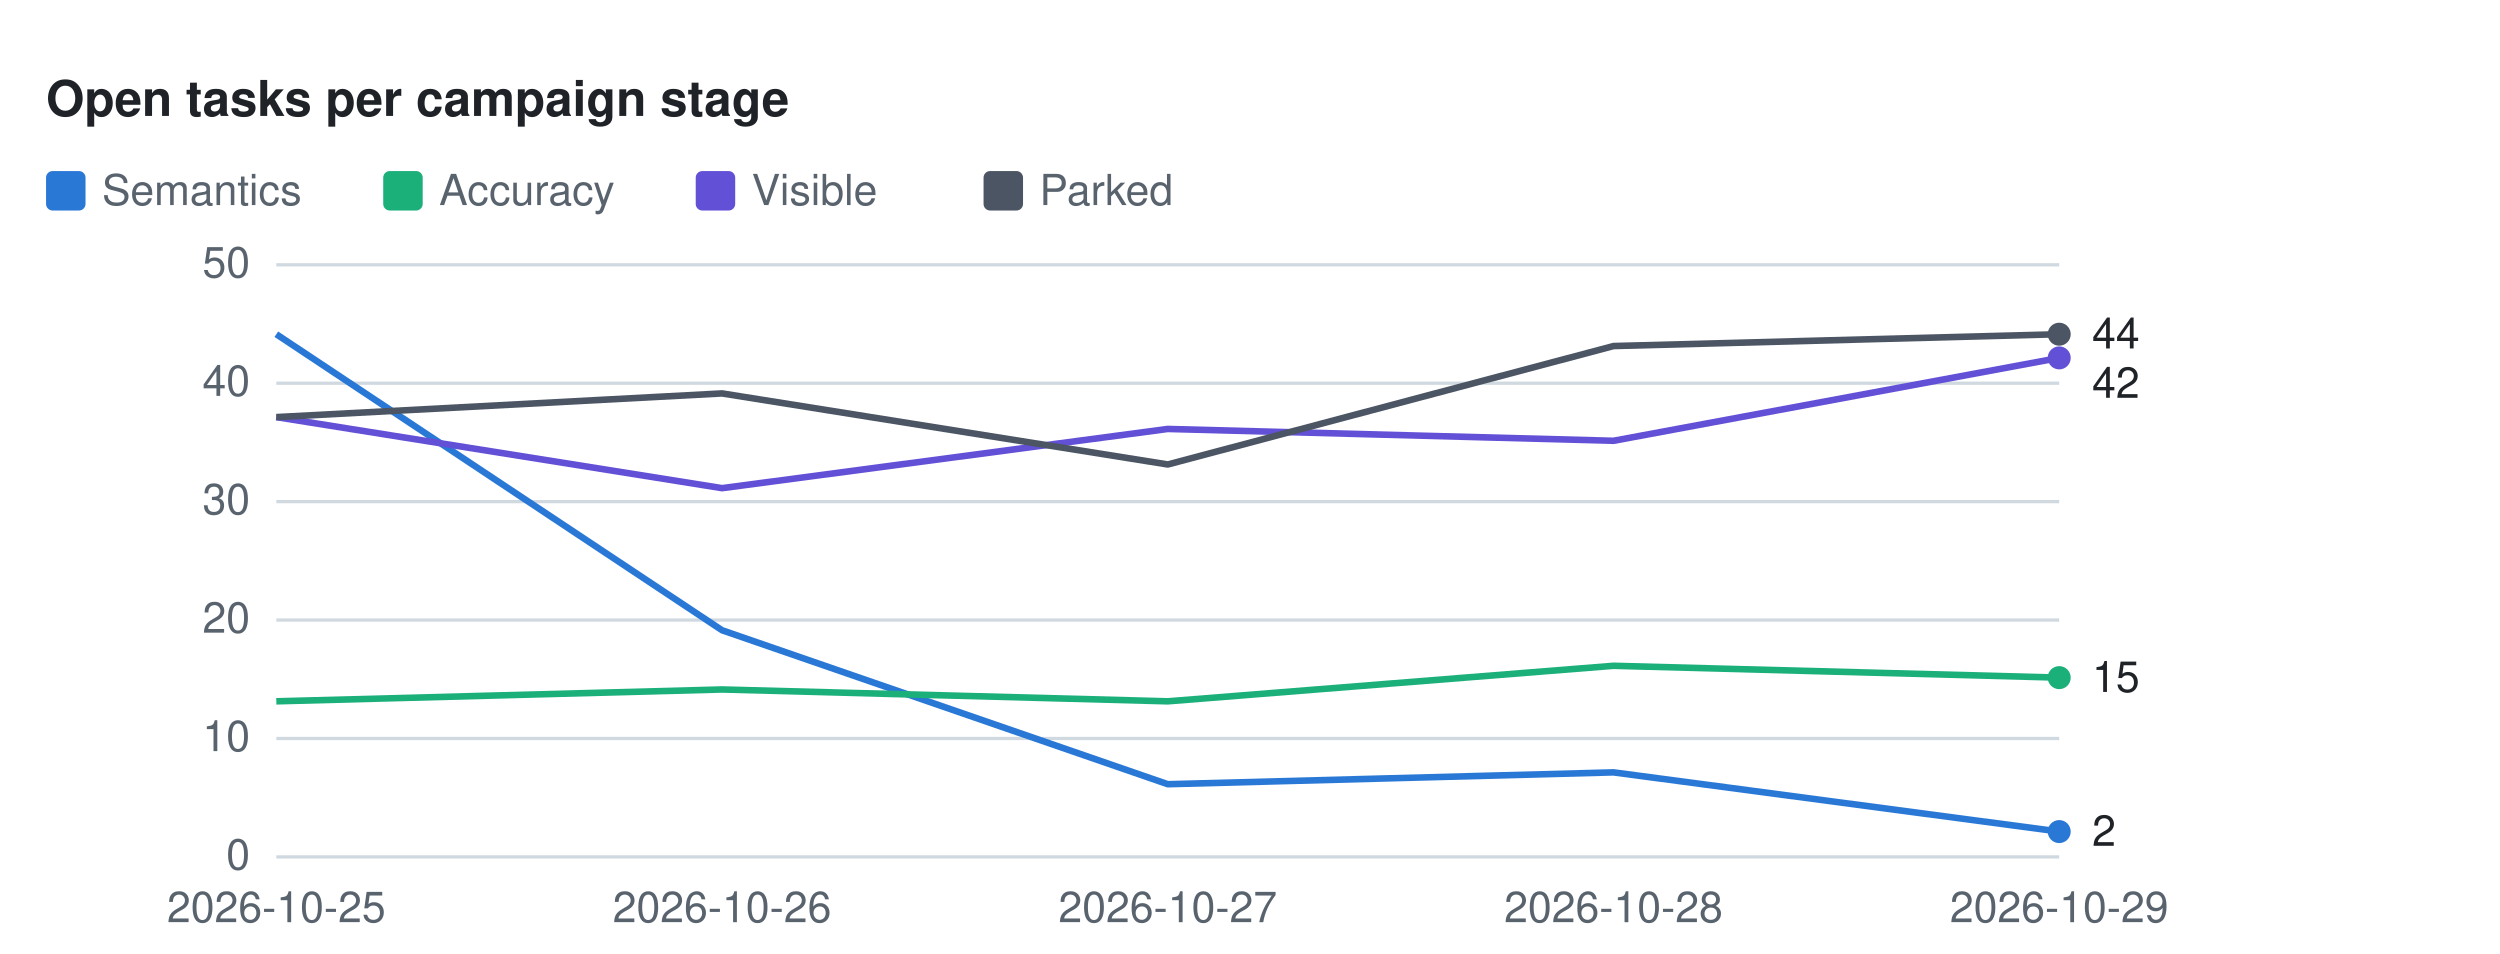
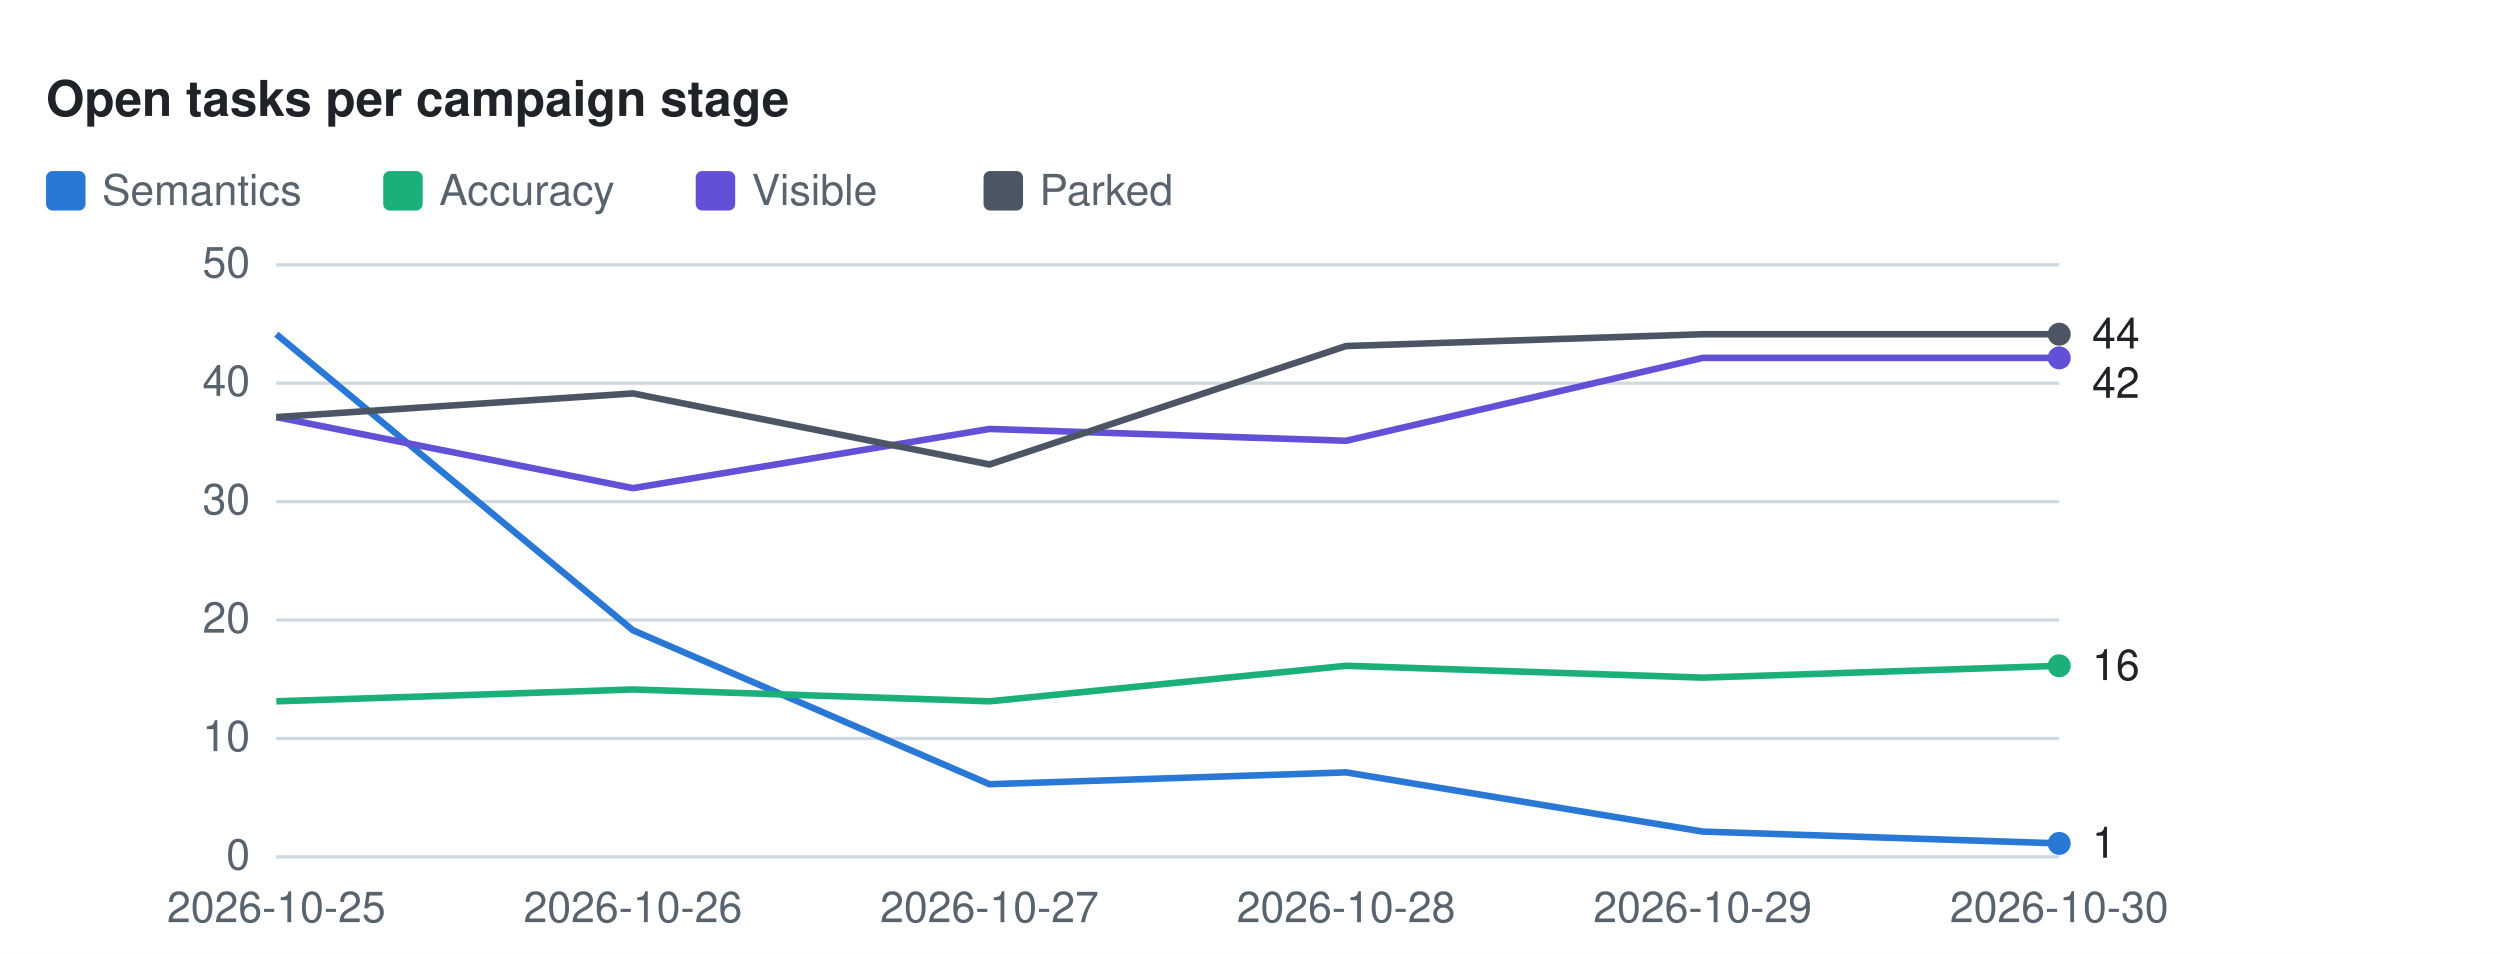
<svg xmlns="http://www.w3.org/2000/svg" width="760" height="290" viewBox="0 0 760 290" role="img" aria-labelledby="t d">
  <style>text{font-family:system-ui,-apple-system,'Segoe UI',Helvetica,Arial,sans-serif;font-size:13px}.title{font-size:15px;font-weight:600}.num{font-variant-numeric:tabular-nums}.bg{fill:#ffffff}.ink{fill:#1f2328}.muted{fill:#59636e}.grid{fill:#d1d9e0}.b-semantics{fill:#2a78d6}.b-accuracy{fill:#1baf7a}.b-visible{fill:#6250d6}.b-parked{fill:#4b5563}.s-semantics{stroke:#2a78d6}.s-accuracy{stroke:#1baf7a}.s-visible{stroke:#6250d6}.s-parked{stroke:#4b5563}@media (prefers-color-scheme: dark){.bg{fill:#0d1117}.ink{fill:#f0f6fc}.muted{fill:#9198a1}.grid{fill:#3d444d}.b-semantics{fill:#3987e5}.b-accuracy{fill:#199e70}.b-visible{fill:#9085e9}.b-parked{fill:#9ca3af}.s-semantics{stroke:#3987e5}.s-accuracy{stroke:#199e70}.s-visible{stroke:#9085e9}.s-parked{stroke:#9ca3af}}</style>
  <rect class="bg" fill="#ffffff" x="0" y="0" width="760" height="290" />
  <g transform="translate(14,14)">
    <text x="0.0" y="16.0" class="ink title" fill="#1f2328" text-anchor="start" dominant-baseline="middle">Open tasks per campaign stage</text>
    <rect class="b-semantics" fill="#2a78d6" x="0.0" y="38" width="12" height="12" rx="2" />
    <text x="17.0" y="44.0" class="muted" fill="#59636e" text-anchor="start" dominant-baseline="middle">Semantics</text>
    <rect class="b-accuracy" fill="#1baf7a" x="102.5" y="38" width="12" height="12" rx="2" />
    <text x="119.5" y="44.0" class="muted" fill="#59636e" text-anchor="start" dominant-baseline="middle">Accuracy</text>
    <rect class="b-visible" fill="#6250d6" x="197.5" y="38" width="12" height="12" rx="2" />
    <text x="214.5" y="44.0" class="muted" fill="#59636e" text-anchor="start" dominant-baseline="middle">Visible</text>
    <rect class="b-parked" fill="#4b5563" x="285.0" y="38" width="12" height="12" rx="2" />
    <text x="302.0" y="44.0" class="muted" fill="#59636e" text-anchor="start" dominant-baseline="middle">Parked</text>
    <rect class="grid" fill="#d1d9e0" x="70" y="246.0" width="542" height="1" />
    <text x="62.0" y="246.0" class="muted num" fill="#59636e" text-anchor="end" dominant-baseline="middle">0</text>
    <rect class="grid" fill="#d1d9e0" x="70" y="210.0" width="542" height="1" />
    <text x="62.0" y="210.0" class="muted num" fill="#59636e" text-anchor="end" dominant-baseline="middle">10</text>
    <rect class="grid" fill="#d1d9e0" x="70" y="174.0" width="542" height="1" />
    <text x="62.0" y="174.0" class="muted num" fill="#59636e" text-anchor="end" dominant-baseline="middle">20</text>
    <rect class="grid" fill="#d1d9e0" x="70" y="138.0" width="542" height="1" />
    <text x="62.0" y="138.0" class="muted num" fill="#59636e" text-anchor="end" dominant-baseline="middle">30</text>
    <rect class="grid" fill="#d1d9e0" x="70" y="102.0" width="542" height="1" />
    <text x="62.0" y="102.0" class="muted num" fill="#59636e" text-anchor="end" dominant-baseline="middle">40</text>
    <rect class="grid" fill="#d1d9e0" x="70" y="66.0" width="542" height="1" />
    <text x="62.0" y="66.0" class="muted num" fill="#59636e" text-anchor="end" dominant-baseline="middle">50</text>
    <text x="70.0" y="262.0" class="muted num" fill="#59636e" text-anchor="middle" dominant-baseline="middle">2026-10-25</text>
-     <text x="205.5" y="262.0" class="muted num" fill="#59636e" text-anchor="middle" dominant-baseline="middle">2026-10-26</text>
-     <text x="341.0" y="262.0" class="muted num" fill="#59636e" text-anchor="middle" dominant-baseline="middle">2026-10-27</text>
-     <text x="476.5" y="262.0" class="muted num" fill="#59636e" text-anchor="middle" dominant-baseline="middle">2026-10-28</text>
-     <text x="612.0" y="262.0" class="muted num" fill="#59636e" text-anchor="middle" dominant-baseline="middle">2026-10-29</text>
-     <polyline class="s-semantics" stroke="#2a78d6" fill="none" stroke-width="2" stroke-linejoin="round" points="70.0,87.6 205.5,177.6 341.0,224.4 476.5,220.8 612.0,238.8" />
-     <circle class="b-semantics" fill="#2a78d6" cx="612.0" cy="238.8" r="3.5" />
-     <polyline class="s-accuracy" stroke="#1baf7a" fill="none" stroke-width="2" stroke-linejoin="round" points="70.0,199.2 205.5,195.6 341.0,199.2 476.5,188.4 612.0,192.0" />
-     <circle class="b-accuracy" fill="#1baf7a" cx="612.0" cy="192.0" r="3.5" />
-     <polyline class="s-visible" stroke="#6250d6" fill="none" stroke-width="2" stroke-linejoin="round" points="70.0,112.8 205.5,134.4 341.0,116.4 476.5,120.0 612.0,94.8" />
+     <text x="178.4" y="262.0" class="muted num" fill="#59636e" text-anchor="middle" dominant-baseline="middle">2026-10-26</text>
+     <text x="286.8" y="262.0" class="muted num" fill="#59636e" text-anchor="middle" dominant-baseline="middle">2026-10-27</text>
+     <text x="395.2" y="262.0" class="muted num" fill="#59636e" text-anchor="middle" dominant-baseline="middle">2026-10-28</text>
+     <text x="503.6" y="262.0" class="muted num" fill="#59636e" text-anchor="middle" dominant-baseline="middle">2026-10-29</text>
+     <text x="612.0" y="262.0" class="muted num" fill="#59636e" text-anchor="middle" dominant-baseline="middle">2026-10-30</text>
+     <polyline class="s-semantics" stroke="#2a78d6" fill="none" stroke-width="2" stroke-linejoin="round" points="70.0,87.6 178.4,177.6 286.8,224.4 395.2,220.8 503.6,238.8 612.0,242.4" />
+     <circle class="b-semantics" fill="#2a78d6" cx="612.0" cy="242.4" r="3.5" />
+     <polyline class="s-accuracy" stroke="#1baf7a" fill="none" stroke-width="2" stroke-linejoin="round" points="70.0,199.2 178.4,195.6 286.8,199.2 395.2,188.4 503.6,192.0 612.0,188.4" />
+     <circle class="b-accuracy" fill="#1baf7a" cx="612.0" cy="188.4" r="3.5" />
+     <polyline class="s-visible" stroke="#6250d6" fill="none" stroke-width="2" stroke-linejoin="round" points="70.0,112.8 178.4,134.4 286.8,116.4 395.2,120.0 503.6,94.8 612.0,94.8" />
    <circle class="b-visible" fill="#6250d6" cx="612.0" cy="94.8" r="3.5" />
-     <polyline class="s-parked" stroke="#4b5563" fill="none" stroke-width="2" stroke-linejoin="round" points="70.0,112.8 205.5,105.6 341.0,127.2 476.5,91.2 612.0,87.6" />
+     <polyline class="s-parked" stroke="#4b5563" fill="none" stroke-width="2" stroke-linejoin="round" points="70.0,112.8 178.4,105.6 286.8,127.2 395.2,91.2 503.6,87.6 612.0,87.6" />
    <circle class="b-parked" fill="#4b5563" cx="612.0" cy="87.6" r="3.5" />
-     <text x="622.0" y="238.8" class="ink num" fill="#1f2328" text-anchor="start" dominant-baseline="middle">2</text>
-     <text x="622.0" y="192.0" class="ink num" fill="#1f2328" text-anchor="start" dominant-baseline="middle">15</text>
+     <text x="622.0" y="242.4" class="ink num" fill="#1f2328" text-anchor="start" dominant-baseline="middle">1</text>
+     <text x="622.0" y="188.4" class="ink num" fill="#1f2328" text-anchor="start" dominant-baseline="middle">16</text>
    <text x="622.0" y="102.6" class="ink num" fill="#1f2328" text-anchor="start" dominant-baseline="middle">42</text>
    <text x="622.0" y="87.6" class="ink num" fill="#1f2328" text-anchor="start" dominant-baseline="middle">44</text>
  </g>
</svg>
